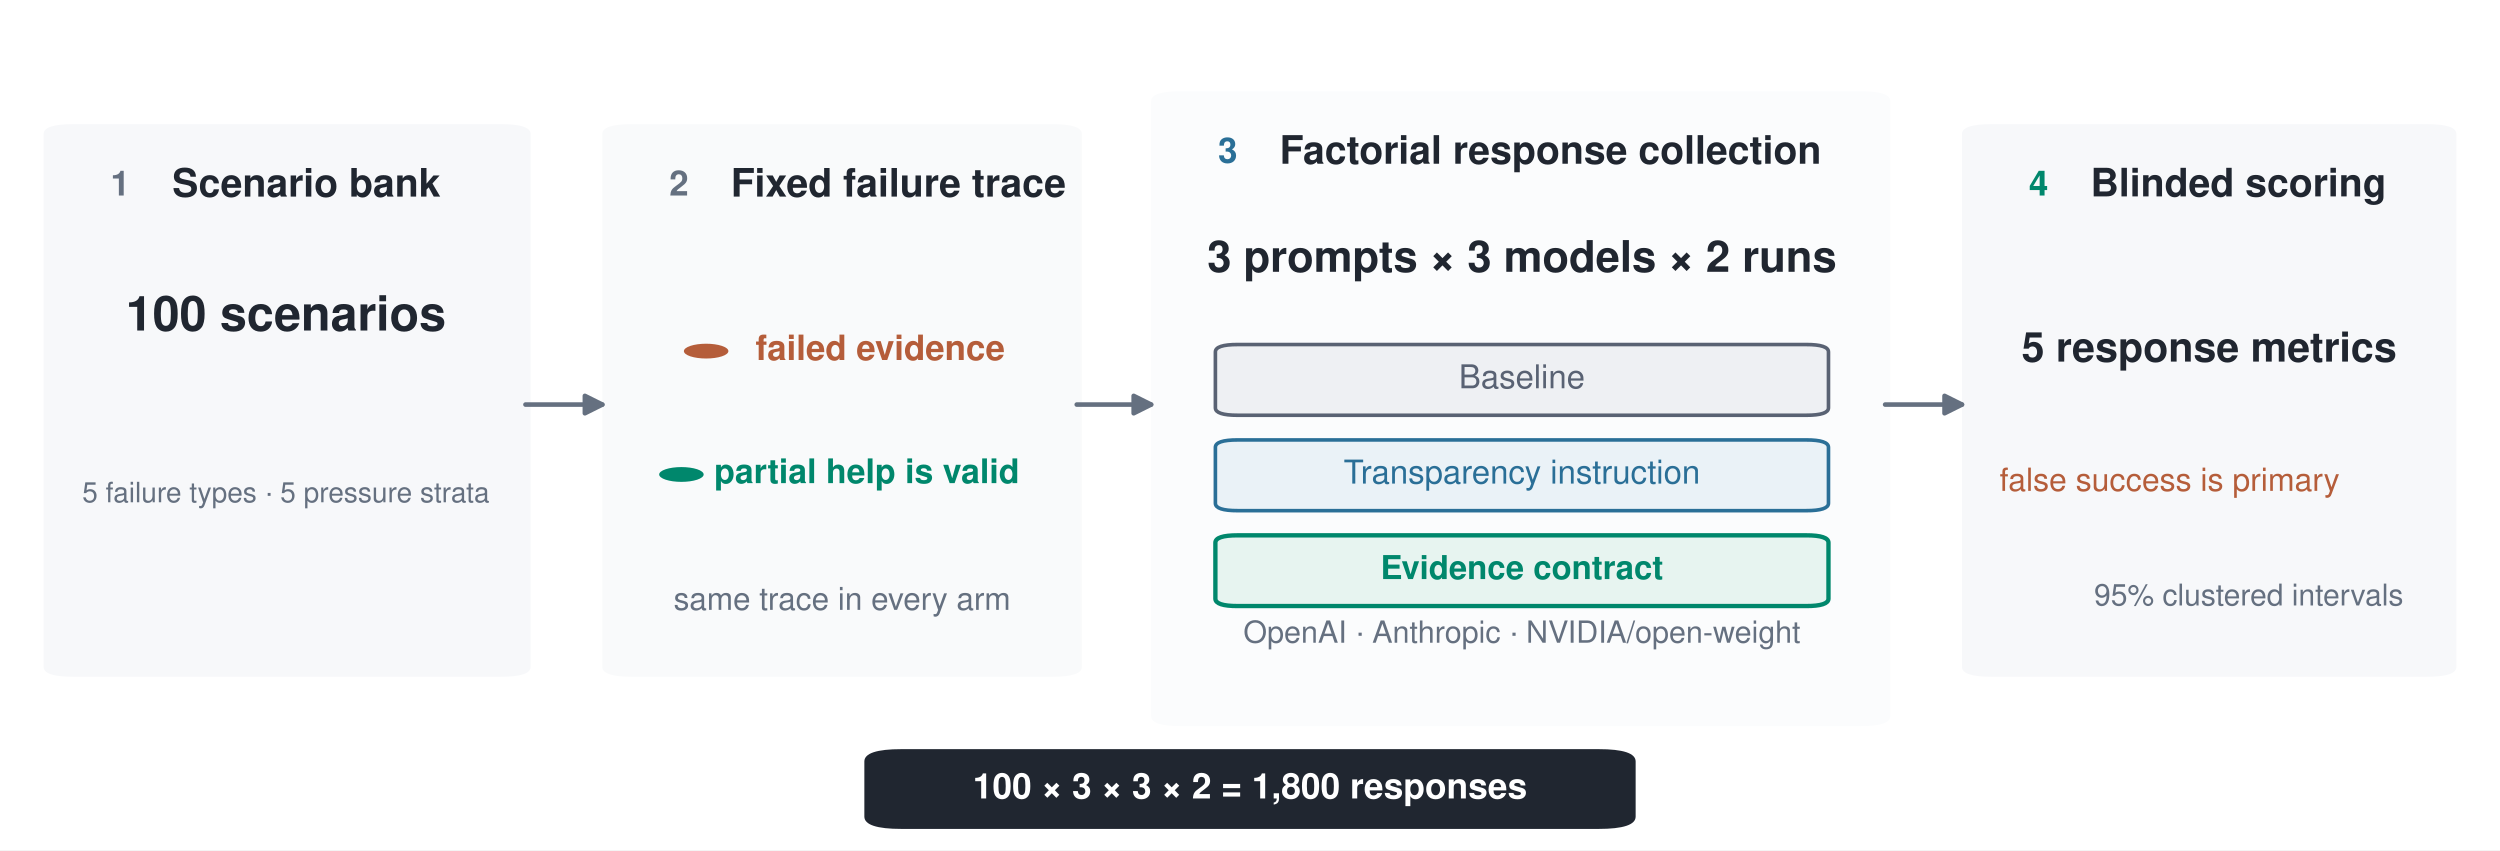
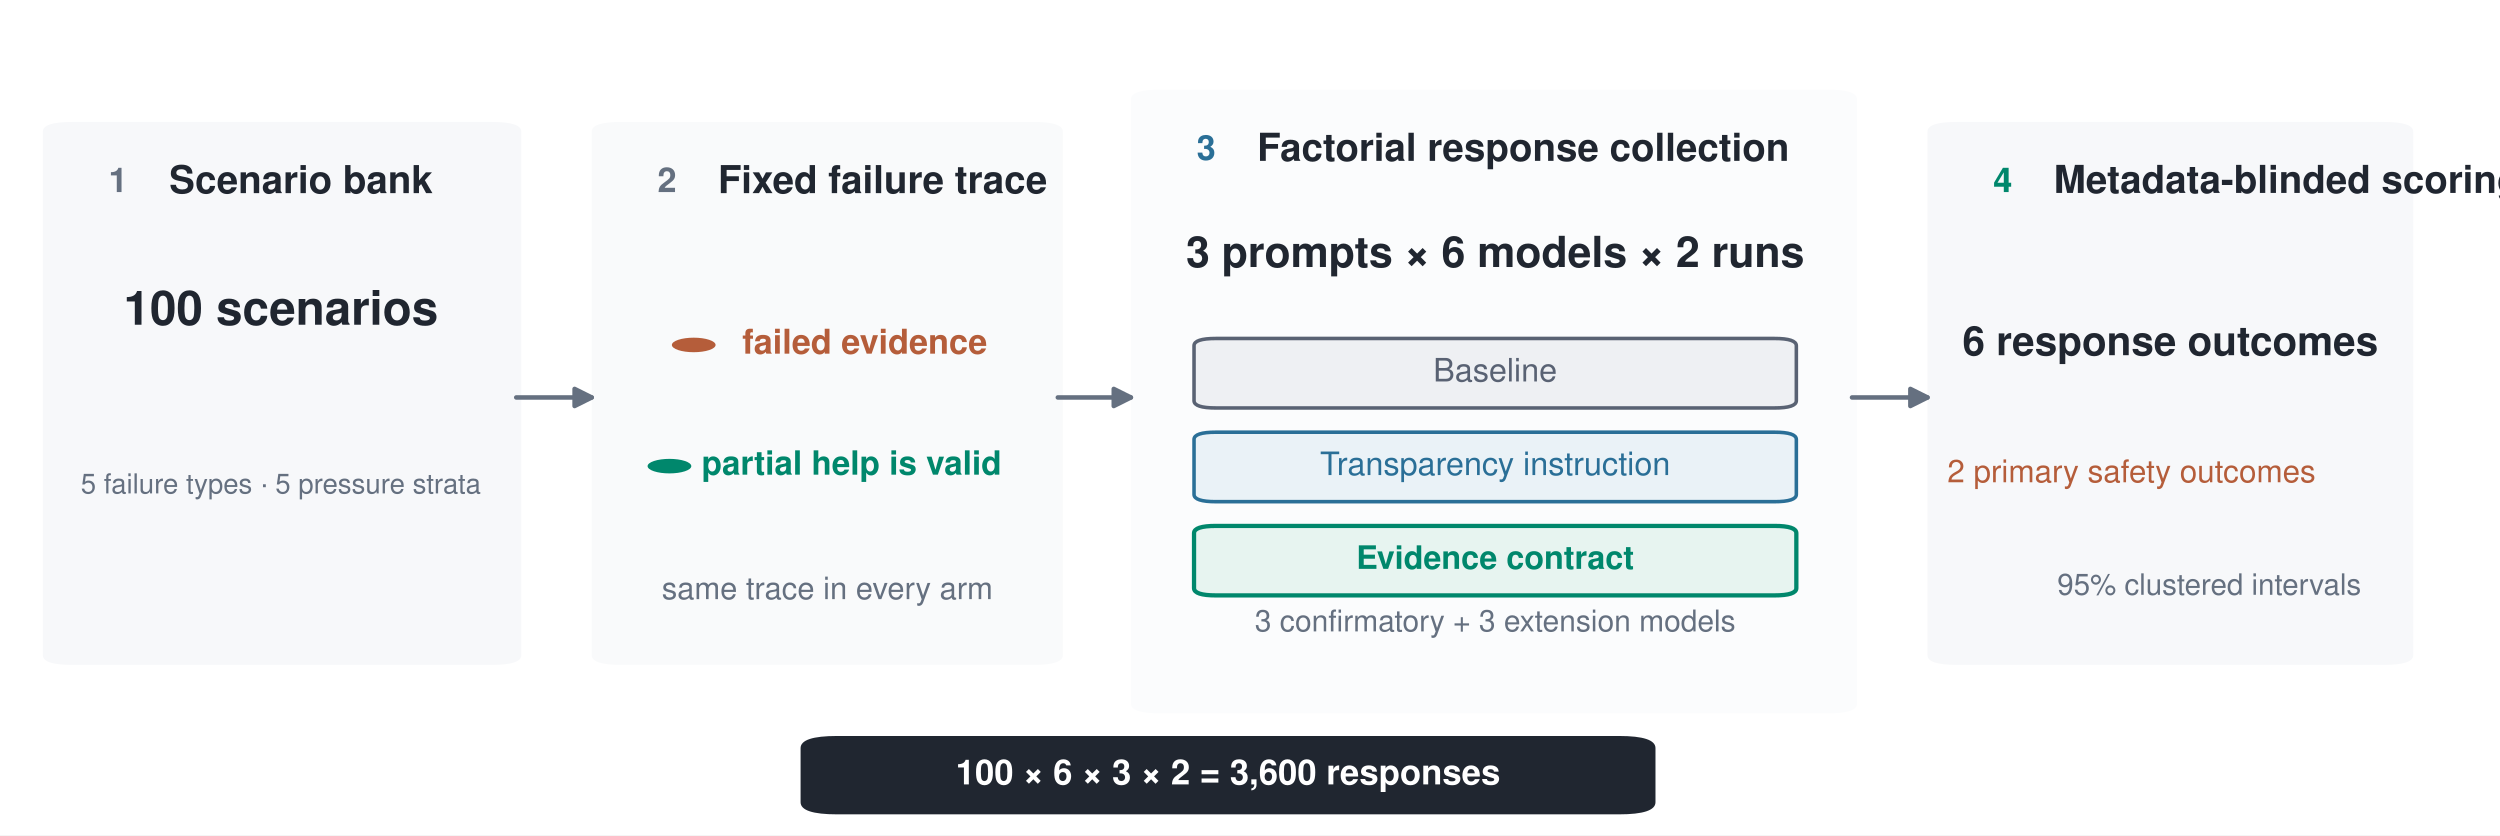
- <svg xmlns="http://www.w3.org/2000/svg" width="516.442pt" height="175.644pt" viewBox="0 0 516.442 175.644" version="1.1">
+ <svg xmlns="http://www.w3.org/2000/svg" width="525.68pt" height="175.644pt" viewBox="0 0 525.68 175.644" version="1.1">
  <defs>
    <style type="text/css">*{stroke-linejoin: round; stroke-linecap: butt}</style>
  </defs>
  <g id="figure_1">
    <g id="patch_1">
-       <path d="M 0 175.644 L 516.442 175.644 L 516.442 0 L 0 0 z " style="fill: #ffffff" />
+       <path d="M 0 175.644 L 525.68 175.644 L 525.68 0 L 0 0 z " style="fill: #ffffff" />
    </g>
    <g id="axes_1">
      <g id="patch_2">
-         <path d="M 15.136 139.807 L 103.484 139.807 Q 109.612 139.807 109.612 137.768 L 109.612 27.683 Q 109.612 25.644 103.484 25.644 L 15.136 25.644 Q 9.008 25.644 9.008 27.683 L 9.008 137.768 Q 9.008 139.807 15.136 139.807 z " clip-path="url(#pc7228dc0db)" style="fill: #f7f8fa" />
+         <path d="M 15.136 139.807 L 103.484 139.807 Q 109.612 139.807 109.612 137.768 L 109.612 27.683 Q 109.612 25.644 103.484 25.644 L 15.136 25.644 Q 9.008 25.644 9.008 27.683 L 9.008 137.768 Q 9.008 139.807 15.136 139.807 z " clip-path="url(#pc05c937c35)" style="fill: #f7f8fa" />
      </g>
      <g id="patch_3">
-         <path d="M 130.55 139.807 L 217.366 139.807 Q 223.494 139.807 223.494 137.768 L 223.494 27.683 Q 223.494 25.644 217.366 25.644 L 130.55 25.644 Q 124.422 25.644 124.422 27.683 L 124.422 137.768 Q 124.422 139.807 130.55 139.807 z " clip-path="url(#pc7228dc0db)" style="fill: #f9fafb" />
+         <path d="M 130.55 139.807 L 217.366 139.807 Q 223.494 139.807 223.494 137.768 L 223.494 27.683 Q 223.494 25.644 217.366 25.644 L 130.55 25.644 Q 124.422 25.644 124.422 27.683 L 124.422 137.768 Q 124.422 139.807 130.55 139.807 z " clip-path="url(#pc05c937c35)" style="fill: #f9fafb" />
      </g>
      <g id="patch_4">
-         <path d="M 145.871 74.061 C 147.09 74.061 148.259 73.9 149.121 73.614 C 149.983 73.327 150.467 72.938 150.467 72.532 C 150.467 72.127 149.983 71.738 149.121 71.451 C 148.259 71.165 147.09 71.003 145.871 71.003 C 144.652 71.003 143.483 71.165 142.621 71.451 C 141.759 71.738 141.275 72.127 141.275 72.532 C 141.275 72.938 141.759 73.327 142.621 73.614 C 143.483 73.9 144.652 74.061 145.871 74.061 z " clip-path="url(#pc7228dc0db)" style="fill: #b55d3a" />
+         <path d="M 145.871 74.061 C 147.09 74.061 148.259 73.9 149.121 73.614 C 149.983 73.327 150.467 72.938 150.467 72.532 C 150.467 72.127 149.983 71.738 149.121 71.451 C 148.259 71.165 147.09 71.003 145.871 71.003 C 144.652 71.003 143.483 71.165 142.621 71.451 C 141.759 71.738 141.275 72.127 141.275 72.532 C 141.275 72.938 141.759 73.327 142.621 73.614 C 143.483 73.9 144.652 74.061 145.871 74.061 z " clip-path="url(#pc05c937c35)" style="fill: #b55d3a" />
      </g>
      <g id="patch_5">
-         <path d="M 140.764 99.544 C 141.983 99.544 143.152 99.383 144.014 99.096 C 144.876 98.809 145.36 98.421 145.36 98.015 C 145.36 97.61 144.876 97.221 144.014 96.934 C 143.152 96.647 141.983 96.486 140.764 96.486 C 139.545 96.486 138.376 96.647 137.514 96.934 C 136.652 97.221 136.168 97.61 136.168 98.015 C 136.168 98.421 136.652 98.809 137.514 99.096 C 138.376 99.383 139.545 99.544 140.764 99.544 z " clip-path="url(#pc7228dc0db)" style="fill: #00876c" />
+         <path d="M 140.764 99.544 C 141.983 99.544 143.152 99.383 144.014 99.096 C 144.876 98.809 145.36 98.421 145.36 98.015 C 145.36 97.61 144.876 97.221 144.014 96.934 C 143.152 96.647 141.983 96.486 140.764 96.486 C 139.545 96.486 138.376 96.647 137.514 96.934 C 136.652 97.221 136.168 97.61 136.168 98.015 C 136.168 98.421 136.652 98.809 137.514 99.096 C 138.376 99.383 139.545 99.544 140.764 99.544 z " clip-path="url(#pc05c937c35)" style="fill: #00876c" />
      </g>
      <g id="patch_6">
-         <path d="M 243.922 150 L 384.359 150 Q 390.487 150 390.487 147.961 L 390.487 20.888 Q 390.487 18.849 384.359 18.849 L 243.922 18.849 Q 237.794 18.849 237.794 20.888 L 237.794 147.961 Q 237.794 150 243.922 150 z " clip-path="url(#pc7228dc0db)" style="fill: #fbfcfd" />
+         <path d="M 243.922 150 L 384.359 150 Q 390.487 150 390.487 147.961 L 390.487 20.888 Q 390.487 18.849 384.359 18.849 L 243.922 18.849 Q 237.794 18.849 237.794 20.888 L 237.794 147.961 Q 237.794 150 243.922 150 z " clip-path="url(#pc05c937c35)" style="fill: #fbfcfd" />
      </g>
      <g id="patch_7">
-         <path d="M 255.667 85.783 L 373.124 85.783 Q 377.72 85.783 377.72 84.254 L 377.72 72.702 Q 377.72 71.173 373.124 71.173 L 255.667 71.173 Q 251.071 71.173 251.071 72.702 L 251.071 84.254 Q 251.071 85.783 255.667 85.783 z " clip-path="url(#pc7228dc0db)" style="fill: #eef0f3; stroke: #596273; stroke-width: 0.75; stroke-linejoin: miter" />
+         <path d="M 255.667 85.783 L 373.124 85.783 Q 377.72 85.783 377.72 84.254 L 377.72 72.702 Q 377.72 71.173 373.124 71.173 L 255.667 71.173 Q 251.071 71.173 251.071 72.702 L 251.071 84.254 Q 251.071 85.783 255.667 85.783 z " clip-path="url(#pc05c937c35)" style="fill: #eef0f3; stroke: #596273; stroke-width: 0.75; stroke-linejoin: miter" />
      </g>
      <g id="patch_8">
-         <path d="M 255.667 105.49 L 373.124 105.49 Q 377.72 105.49 377.72 103.961 L 377.72 92.409 Q 377.72 90.88 373.124 90.88 L 255.667 90.88 Q 251.071 90.88 251.071 92.409 L 251.071 103.961 Q 251.071 105.49 255.667 105.49 z " clip-path="url(#pc7228dc0db)" style="fill: #eaf2f7; stroke: #2a6f97; stroke-width: 0.75; stroke-linejoin: miter" />
+         <path d="M 255.667 105.49 L 373.124 105.49 Q 377.72 105.49 377.72 103.961 L 377.72 92.409 Q 377.72 90.88 373.124 90.88 L 255.667 90.88 Q 251.071 90.88 251.071 92.409 L 251.071 103.961 Q 251.071 105.49 255.667 105.49 z " clip-path="url(#pc05c937c35)" style="fill: #eaf2f7; stroke: #2a6f97; stroke-width: 0.75; stroke-linejoin: miter" />
      </g>
      <g id="patch_9">
-         <path d="M 255.667 125.196 L 373.124 125.196 Q 377.72 125.196 377.72 123.668 L 377.72 112.115 Q 377.72 110.586 373.124 110.586 L 255.667 110.586 Q 251.071 110.586 251.071 112.115 L 251.071 123.668 Q 251.071 125.196 255.667 125.196 z " clip-path="url(#pc7228dc0db)" style="fill: #e7f4f0; stroke: #00876c; stroke-width: 0.9; stroke-linejoin: miter" />
+         <path d="M 255.667 125.196 L 373.124 125.196 Q 377.72 125.196 377.72 123.668 L 377.72 112.115 Q 377.72 110.586 373.124 110.586 L 255.667 110.586 Q 251.071 110.586 251.071 112.115 L 251.071 123.668 Q 251.071 125.196 255.667 125.196 z " clip-path="url(#pc05c937c35)" style="fill: #e7f4f0; stroke: #00876c; stroke-width: 0.9; stroke-linejoin: miter" />
      </g>
      <g id="patch_10">
-         <path d="M 411.425 139.807 L 501.305 139.807 Q 507.433 139.807 507.433 137.768 L 507.433 27.683 Q 507.433 25.644 501.305 25.644 L 411.425 25.644 Q 405.297 25.644 405.297 27.683 L 405.297 137.768 Q 405.297 139.807 411.425 139.807 z " clip-path="url(#pc7228dc0db)" style="fill: #f7f8fa" />
+         <path d="M 411.425 139.807 L 501.305 139.807 Q 507.433 139.807 507.433 137.768 L 507.433 27.683 Q 507.433 25.644 501.305 25.644 L 411.425 25.644 Q 405.297 25.644 405.297 27.683 L 405.297 137.768 Q 405.297 139.807 411.425 139.807 z " clip-path="url(#pc05c937c35)" style="fill: #f7f8fa" />
      </g>
      <g id="patch_11">
-         <path d="M 108.55 83.575 Q 117.017 83.575 124.422 83.575 " clip-path="url(#pc7228dc0db)" style="fill: none; stroke: #657080; stroke-width: 0.95; stroke-linecap: round" />
-         <path d="M 120.822 81.775 L 124.422 83.575 L 120.822 85.375 z " clip-path="url(#pc7228dc0db)" style="fill: #657080; stroke: #657080; stroke-width: 0.95; stroke-linecap: round" />
+         <path d="M 108.55 83.575 Q 117.017 83.575 124.422 83.575 " clip-path="url(#pc05c937c35)" style="fill: none; stroke: #657080; stroke-width: 0.95; stroke-linecap: round" />
+         <path d="M 120.822 81.775 L 124.422 83.575 L 120.822 85.375 z " clip-path="url(#pc05c937c35)" style="fill: #657080; stroke: #657080; stroke-width: 0.95; stroke-linecap: round" />
      </g>
      <g id="patch_12">
-         <path d="M 222.43 83.575 Q 230.643 83.575 237.793 83.575 " clip-path="url(#pc7228dc0db)" style="fill: none; stroke: #657080; stroke-width: 0.95; stroke-linecap: round" />
-         <path d="M 234.193 81.775 L 237.793 83.575 L 234.193 85.375 z " clip-path="url(#pc7228dc0db)" style="fill: #657080; stroke: #657080; stroke-width: 0.95; stroke-linecap: round" />
+         <path d="M 222.43 83.575 Q 230.643 83.575 237.793 83.575 " clip-path="url(#pc05c937c35)" style="fill: none; stroke: #657080; stroke-width: 0.95; stroke-linecap: round" />
+         <path d="M 234.193 81.775 L 237.793 83.575 L 234.193 85.375 z " clip-path="url(#pc05c937c35)" style="fill: #657080; stroke: #657080; stroke-width: 0.95; stroke-linecap: round" />
      </g>
      <g id="patch_13">
-         <path d="M 389.425 83.575 Q 397.892 83.575 405.297 83.575 " clip-path="url(#pc7228dc0db)" style="fill: none; stroke: #657080; stroke-width: 0.95; stroke-linecap: round" />
-         <path d="M 401.697 81.775 L 405.297 83.575 L 401.697 85.375 z " clip-path="url(#pc7228dc0db)" style="fill: #657080; stroke: #657080; stroke-width: 0.95; stroke-linecap: round" />
+         <path d="M 389.425 83.575 Q 397.892 83.575 405.297 83.575 " clip-path="url(#pc05c937c35)" style="fill: none; stroke: #657080; stroke-width: 0.95; stroke-linecap: round" />
+         <path d="M 401.697 81.775 L 405.297 83.575 L 401.697 85.375 z " clip-path="url(#pc05c937c35)" style="fill: #657080; stroke: #657080; stroke-width: 0.95; stroke-linecap: round" />
      </g>
      <g id="patch_14">
-         <path d="M 186.215 171.235 L 330.227 171.235 Q 337.887 171.235 337.887 168.687 L 337.887 157.305 Q 337.887 154.756 330.227 154.756 L 186.215 154.756 Q 178.554 154.756 178.554 157.305 L 178.554 168.687 Q 178.554 171.235 186.215 171.235 z " clip-path="url(#pc7228dc0db)" style="fill: #202630" />
+         <path d="M 176.001 171.235 L 340.441 171.235 Q 348.101 171.235 348.101 168.687 L 348.101 157.305 Q 348.101 154.756 340.441 154.756 L 176.001 154.756 Q 168.341 154.756 168.341 157.305 L 168.341 168.687 Q 168.341 171.235 176.001 171.235 z " clip-path="url(#pc05c937c35)" style="fill: #202630" />
      </g>
      <g id="text_1">
        <text style="fill: #657080; font: 700 7.2px 'Helvetica', 'Arial', 'Liberation Sans', 'DejaVu Sans', sans-serif; text-anchor: middle" x="24.839" y="40.388" transform="rotate(-0 24.83931 40.3877)">1</text>
      </g>
      <g id="text_2">
        <text style="fill: #202630; font: 700 8.1px 'Helvetica', 'Arial', 'Liberation Sans', 'DejaVu Sans', sans-serif; text-anchor: start" x="35.564" y="40.617" transform="rotate(-0 35.56362 40.61671)">Scenario bank</text>
      </g>
      <g id="text_3">
        <text style="fill: #202630; font: 700 10px 'Helvetica', 'Arial', 'Liberation Sans', 'DejaVu Sans', sans-serif; text-anchor: middle" x="59.055" y="68.282" transform="rotate(-0 59.05498 68.28161)">100 scenarios</text>
      </g>
      <g id="text_4">
        <text style="fill: #657080; font: 5.8px 'Helvetica', 'Arial', 'Liberation Sans', 'DejaVu Sans', sans-serif; text-anchor: middle" x="59.055" y="103.75" transform="rotate(-0 59.05498 103.7502)">5 failure types · 5 pressure strata</text>
      </g>
      <g id="text_5">
        <text style="fill: #657080; font: 700 7.2px 'Helvetica', 'Arial', 'Liberation Sans', 'DejaVu Sans', sans-serif; text-anchor: middle" x="140.253" y="40.388" transform="rotate(-0 140.2534 40.3877)">2</text>
      </g>
      <g id="text_6">
        <text style="fill: #202630; font: 700 8.1px 'Helvetica', 'Arial', 'Liberation Sans', 'DejaVu Sans', sans-serif; text-anchor: start" x="150.978" y="40.617" transform="rotate(-0 150.9777 40.61671)">Fixed failure trace</text>
      </g>
      <g id="text_7">
        <text style="fill: #b55d3a; font: 700 7.2px 'Helvetica', 'Arial', 'Liberation Sans', 'DejaVu Sans', sans-serif; text-anchor: start" x="156.084" y="74.365" transform="rotate(-0 156.0845 74.3645)">failed evidence</text>
      </g>
      <g id="text_8">
        <text style="fill: #00876c; font: 700 7px 'Helvetica', 'Arial', 'Liberation Sans', 'DejaVu Sans', sans-serif; text-anchor: middle" x="179.065" y="99.804" transform="rotate(-0 179.0652 99.80442)">partial help is valid</text>
      </g>
      <g id="text_9">
        <text style="fill: #657080; font: 6.5px 'Helvetica', 'Arial', 'Liberation Sans', 'DejaVu Sans', sans-serif; text-anchor: middle" x="173.958" y="125.982" transform="rotate(-0 173.9583 125.9817)">same trace in every arm</text>
      </g>
      <g id="text_10">
        <text style="fill: #2a6f97; font: 700 7.2px 'Helvetica', 'Arial', 'Liberation Sans', 'DejaVu Sans', sans-serif; text-anchor: middle" x="253.625" y="33.592" transform="rotate(-0 253.6247 33.59234)">3</text>
      </g>
      <g id="text_11">
        <text style="fill: #202630; font: 700 8.1px 'Helvetica', 'Arial', 'Liberation Sans', 'DejaVu Sans', sans-serif; text-anchor: start" x="264.349" y="33.821" transform="rotate(-0 264.349 33.82135)">Factorial response collection</text>
      </g>
      <g id="text_12">
-         <text style="fill: #202630; font: 700 9px 'Helvetica', 'Arial', 'Liberation Sans', 'DejaVu Sans', sans-serif; text-anchor: middle" x="314.396" y="56.146" transform="rotate(-0 314.3958 56.14583)">3 prompts × 3 models × 2 runs</text>
+         <text style="fill: #202630; font: 700 9px 'Helvetica', 'Arial', 'Liberation Sans', 'DejaVu Sans', sans-serif; text-anchor: middle" x="314.396" y="56.146" transform="rotate(-0 314.3958 56.14583)">3 prompts × 6 models × 2 runs</text>
      </g>
      <g id="text_13">
        <text style="fill: #596273; font: 6.8px 'Helvetica', 'Arial', 'Liberation Sans', 'DejaVu Sans', sans-serif; text-anchor: middle" x="314.396" y="80.209" transform="rotate(-0 314.3958 80.20866)">Baseline</text>
      </g>
      <g id="text_14">
        <text style="fill: #2a6f97; font: 6.8px 'Helvetica', 'Arial', 'Liberation Sans', 'DejaVu Sans', sans-serif; text-anchor: middle" x="314.396" y="99.895" transform="rotate(-0 314.3958 99.89502)">Transparency instruction</text>
      </g>
      <g id="text_15">
        <text style="fill: #00876c; font: 700 6.8px 'Helvetica', 'Arial', 'Liberation Sans', 'DejaVu Sans', sans-serif; text-anchor: middle" x="314.396" y="119.622" transform="rotate(-0 314.3958 119.6217)">Evidence contract</text>
      </g>
      <g id="text_16">
-         <text style="fill: #657080; font: 6.3px 'Helvetica', 'Arial', 'Liberation Sans', 'DejaVu Sans', sans-serif; text-anchor: middle" x="314.396" y="132.767" transform="rotate(-0 314.3958 132.7666)">OpenAI · Anthropic · NVIDIA/open-weight</text>
+         <text style="fill: #657080; font: 6.3px 'Helvetica', 'Arial', 'Liberation Sans', 'DejaVu Sans', sans-serif; text-anchor: middle" x="314.396" y="132.759" transform="rotate(-0 314.3958 132.7588)">3 confirmatory + 3 extension models</text>
      </g>
      <g id="text_17">
        <text style="fill: #00876c; font: 700 7.2px 'Helvetica', 'Arial', 'Liberation Sans', 'DejaVu Sans', sans-serif; text-anchor: middle" x="421.128" y="40.388" transform="rotate(-0 421.1282 40.3877)">4</text>
      </g>
      <g id="text_18">
-         <text style="fill: #202630; font: 700 8.1px 'Helvetica', 'Arial', 'Liberation Sans', 'DejaVu Sans', sans-serif; text-anchor: start" x="431.853" y="40.574" transform="rotate(-0 431.8525 40.57431)">Blinded scoring</text>
+         <text style="fill: #202630; font: 700 8.1px 'Helvetica', 'Arial', 'Liberation Sans', 'DejaVu Sans', sans-serif; text-anchor: start" x="431.853" y="40.574" transform="rotate(-0 431.8525 40.57431)">Metadata-blinded scoring</text>
      </g>
      <g id="text_19">
-         <text style="fill: #202630; font: 700 8.5px 'Helvetica', 'Arial', 'Liberation Sans', 'DejaVu Sans', sans-serif; text-anchor: middle" x="456.365" y="74.695" transform="rotate(-0 456.3653 74.69529)">5 response metrics</text>
+         <text style="fill: #202630; font: 700 8.5px 'Helvetica', 'Arial', 'Liberation Sans', 'DejaVu Sans', sans-serif; text-anchor: middle" x="456.365" y="74.695" transform="rotate(-0 456.3653 74.69529)">6 response outcomes</text>
      </g>
      <g id="text_20">
-         <text style="fill: #b55d3a; font: 6.6px 'Helvetica', 'Arial', 'Liberation Sans', 'DejaVu Sans', sans-serif; text-anchor: middle" x="448.194" y="101.407" transform="rotate(-0 448.1944 101.4072)">false success is primary</text>
+         <text style="fill: #b55d3a; font: 6.6px 'Helvetica', 'Arial', 'Liberation Sans', 'DejaVu Sans', sans-serif; text-anchor: middle" x="448.194" y="101.407" transform="rotate(-0 448.1944 101.4072)">2 primary safety outcomes</text>
      </g>
      <g id="text_21">
        <text style="fill: #657080; font: 6.2px 'Helvetica', 'Arial', 'Liberation Sans', 'DejaVu Sans', sans-serif; text-anchor: middle" x="464.536" y="125.075" transform="rotate(-0 464.5362 125.0752)">95% clustered intervals</text>
      </g>
      <g id="text_22">
-         <text style="fill: #ffffff; font: 700 7.3px 'Helvetica', 'Arial', 'Liberation Sans', 'DejaVu Sans', sans-serif; text-anchor: middle" x="258.221" y="164.938" transform="rotate(-0 258.2208 164.9381)">100 × 3 × 3 × 2 = 1,800 responses</text>
+         <text style="fill: #ffffff; font: 700 7.3px 'Helvetica', 'Arial', 'Liberation Sans', 'DejaVu Sans', sans-serif; text-anchor: middle" x="258.221" y="164.938" transform="rotate(-0 258.2208 164.9381)">100 × 6 × 3 × 2 = 3,600 responses</text>
      </g>
    </g>
  </g>
  <defs>
-     <clipPath id="pc7228dc0db">
+     <clipPath id="pc05c937c35">
      <rect x="2.88" y="2.88" width="510.682" height="169.884" />
    </clipPath>
  </defs>
</svg>
